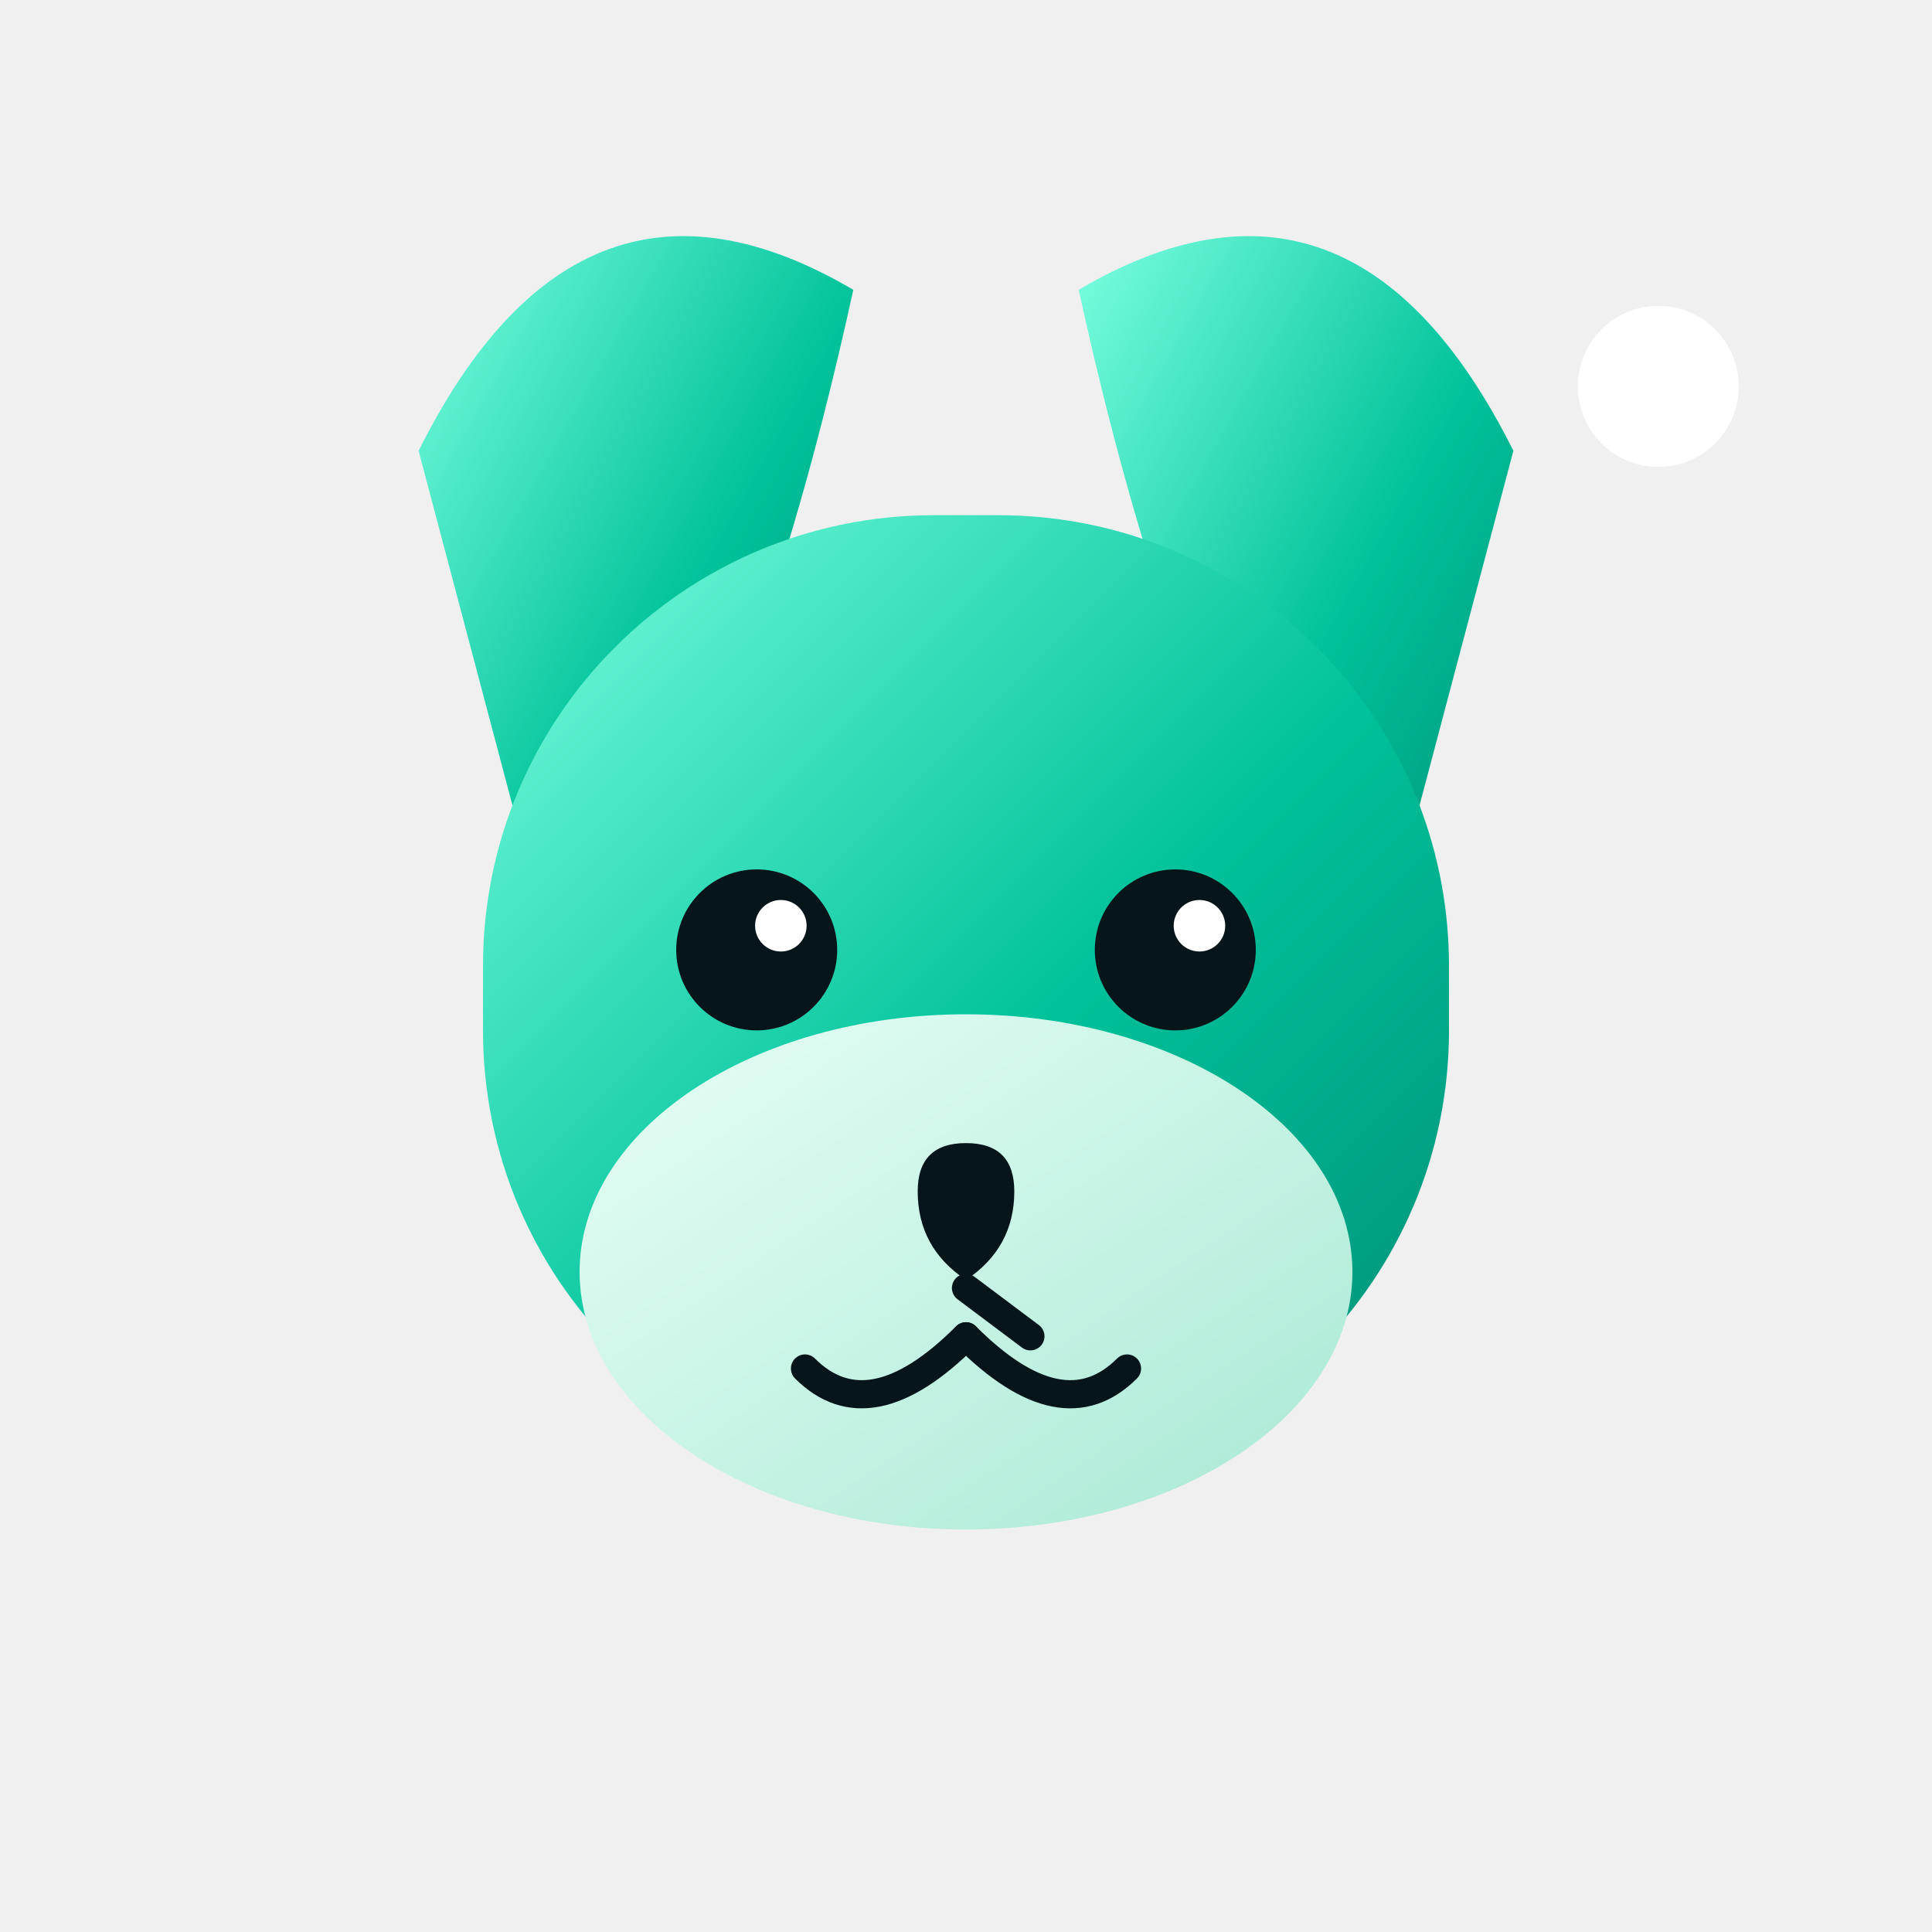
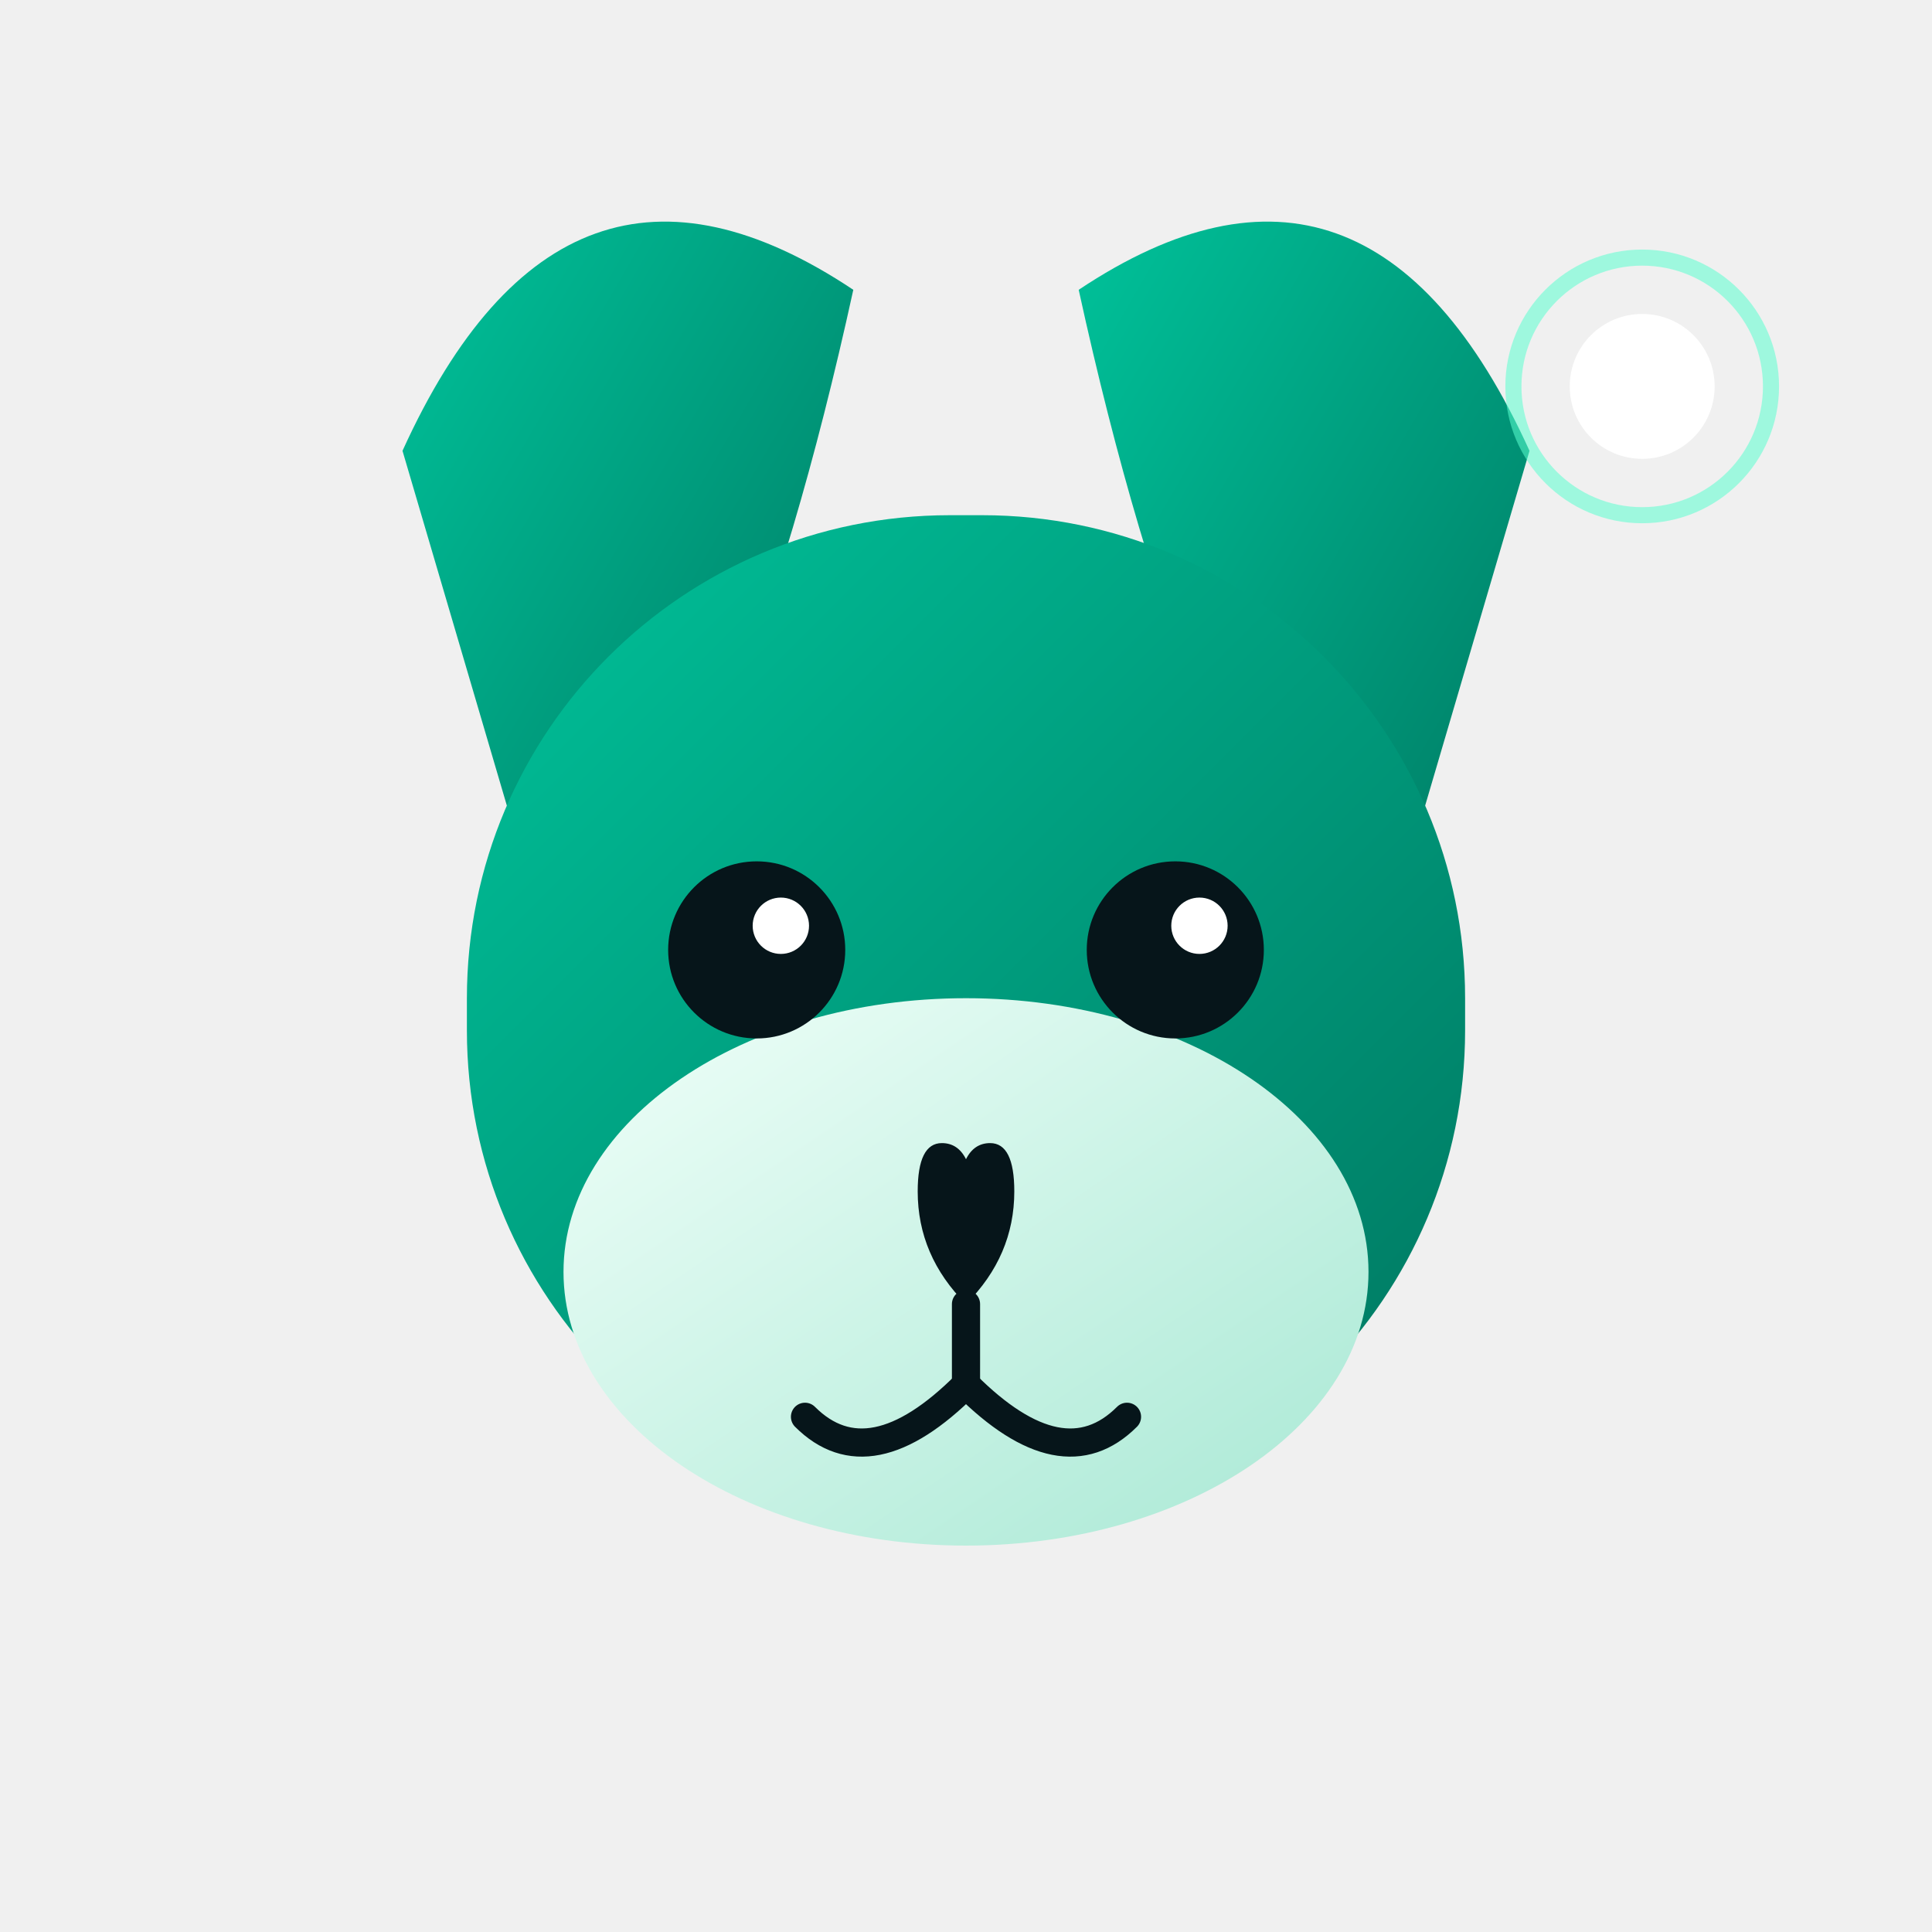
<svg xmlns="http://www.w3.org/2000/svg" viewBox="0 0 240 240" role="img" aria-label="OpenBuddy">
  <defs>
    <linearGradient id="fur" x1="0" y1="0" x2="1" y2="1">
      <stop stop-color="#7BFFE0" />
-       <stop offset=".55" stop-color="#00C29A" />
-       <stop offset="1" stop-color="#008C75" />
+       <stop stop-color="#00C29A" />
+       <stop offset="1" stop-color="#00755F" />
    </linearGradient>
    <linearGradient id="muzzle" x1="0" y1="0" x2="1" y2="1">
-       <stop stop-color="#E8FFF7" />
+       <stop stop-color="#F0FFF9" />
      <stop offset="1" stop-color="#A8E8D4" />
    </linearGradient>
+     <radialGradient id="eyeG" cx="50%" cy="50%" r="50%">
+       <stop stop-color="#5BFFD0" />
+       <stop stop-color="#0A2A28" stop-opacity="0" />
+     </radialGradient>
  </defs>
-   <path d="M52 56 Q72 16 106 36 Q92 100 70 124 Z" fill="url(#fur)" />
-   <path d="M188 56 Q168 16 134 36 Q148 100 170 124 Z" fill="url(#fur)" />
-   <rect x="60" y="64" width="120" height="120" rx="56" fill="url(#fur)" />
-   <ellipse cx="120" cy="158" rx="48" ry="32" fill="url(#muzzle)" />
-   <circle cx="94" cy="118" r="10" fill="#06151A" />
-   <circle cx="146" cy="118" r="10" fill="#06151A" />
-   <circle cx="97" cy="115" r="3.2" fill="#FFFFFF" />
-   <circle cx="149" cy="115" r="3.2" fill="#FFFFFF" />
-   <path d="M114 148 Q114 142 120 142 Q126 142 126 148 Q126 155 120 159 Q114 155 114 148 Z" fill="#06151A" />
-   <path d="M120 160 L128 166" stroke="#06151A" stroke-width="3.5" stroke-linecap="round" />
-   <path d="M120 166 Q108 178 100 170" fill="none" stroke="#06151A" stroke-width="3.5" stroke-linecap="round" />
-   <path d="M120 166 Q132 178 140 170" fill="none" stroke="#06151A" stroke-width="3.5" stroke-linecap="round" />
-   <circle cx="206" cy="48" r="10" fill="#FFFFFF" />
+   <path d="M50 56 Q70 12 106 36 Q92 100 70 124 Z" fill="url(#fur)" />
+   <path d="M190 56 Q170 12 134 36 Q148 100 170 124 Z" fill="url(#fur)" />
+   <rect x="58" y="64" width="124" height="124" rx="60" fill="url(#fur)" />
+   <ellipse cx="120" cy="158" rx="50" ry="34" fill="url(#muzzle)" />
+   <circle cx="94" cy="118" r="16" fill="url(#eyeG)" />
+   <circle cx="146" cy="118" r="16" fill="url(#eyeG)" />
+   <circle cx="94" cy="118" r="11" fill="#06151A" />
+   <circle cx="146" cy="118" r="11" fill="#06151A" />
+   <circle cx="97" cy="115" r="3.5" fill="#FFFFFF" />
+   <circle cx="149" cy="115" r="3.5" fill="#FFFFFF" />
+   <path d="M114 148 Q114 142 117 142 Q119 142 120 144 Q121 142 123 142 Q126 142 126 148 Q126 156 120 162 Q114 156 114 148 Z" fill="#06151A" />
+   <path d="M120 162 L120 172" stroke="#06151A" stroke-width="3.5" stroke-linecap="round" />
+   <path d="M120 172 Q108 184 100 176" fill="none" stroke="#06151A" stroke-width="3.5" stroke-linecap="round" />
+   <path d="M120 172 Q132 184 140 176" fill="none" stroke="#06151A" stroke-width="3.5" stroke-linecap="round" />
+   <g transform="translate(204 48)">
+     <circle r="9" fill="#FFFFFF" />
+     <circle r="16" fill="none" stroke="#5BFFD0" stroke-width="2" opacity=".55" />
+   </g>
</svg>
